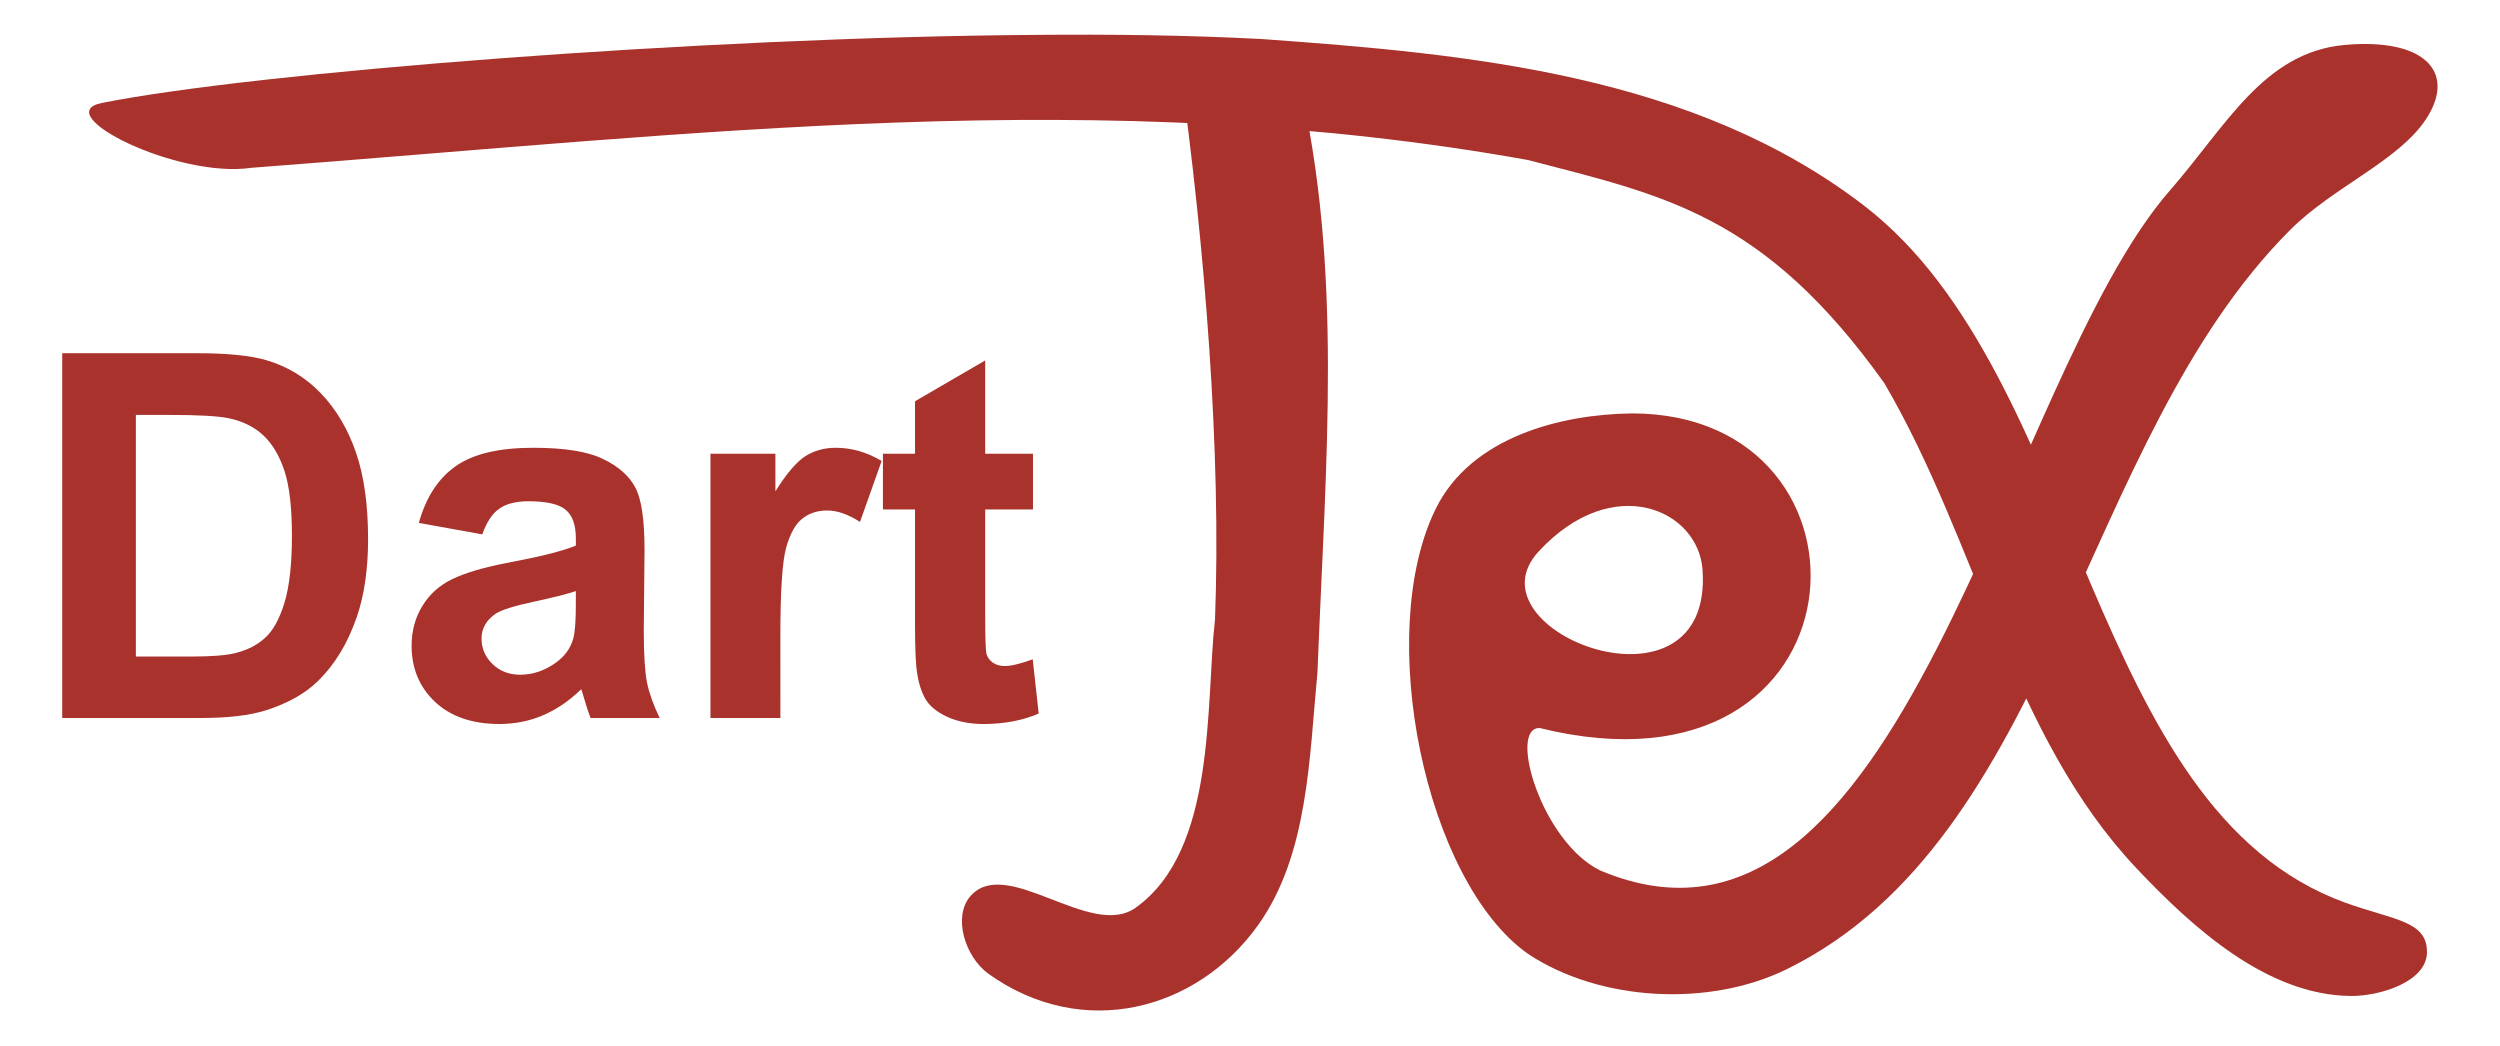
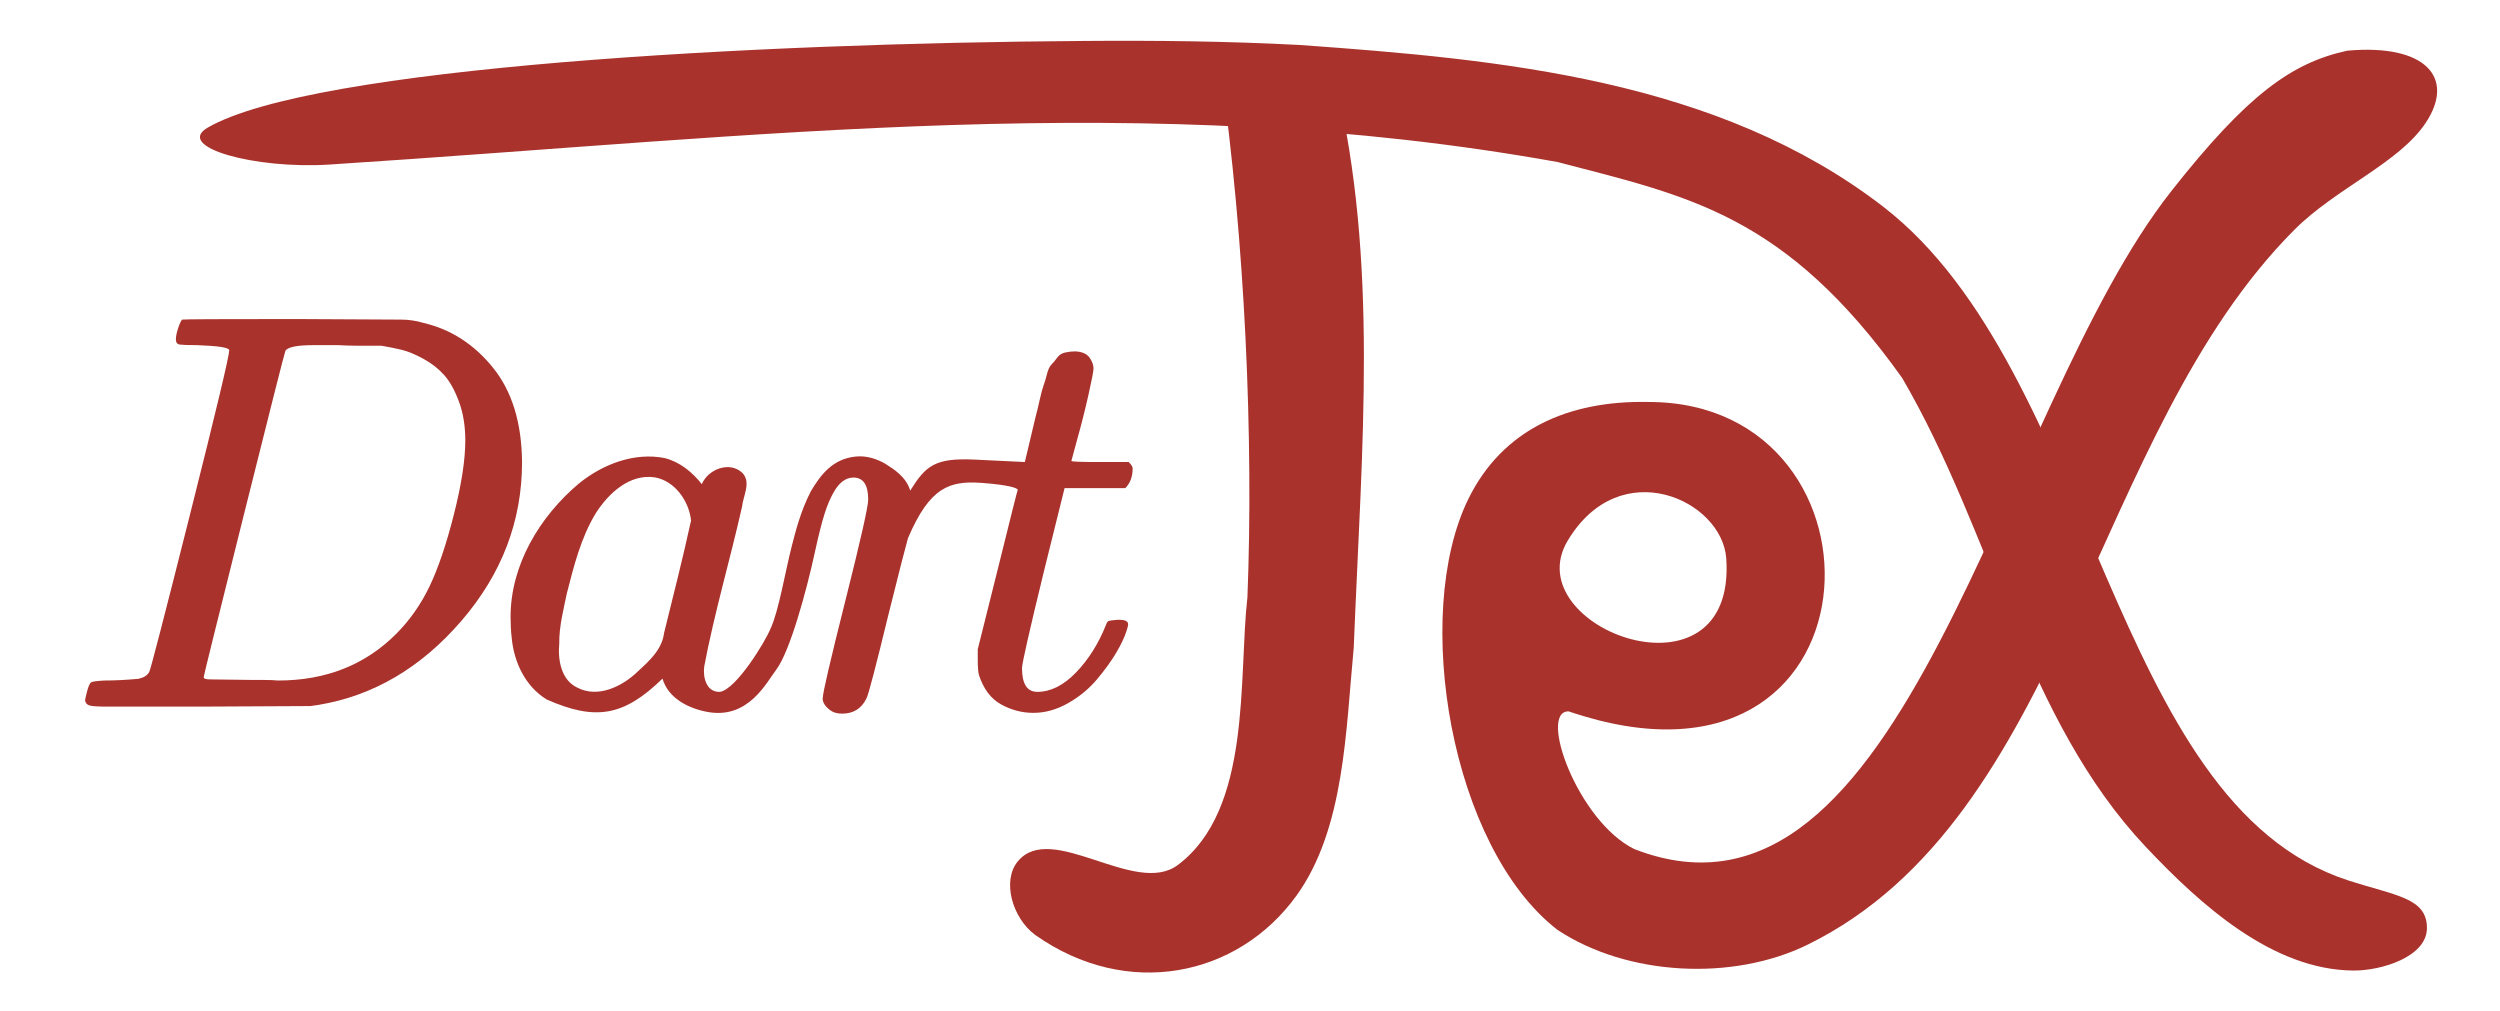
- <svg xmlns="http://www.w3.org/2000/svg" width="177mm" height="74mm" viewBox="0 0 177 74" version="1.1" id="svg5" xml:space="preserve">
+ <svg xmlns="http://www.w3.org/2000/svg" width="183mm" height="74mm" viewBox="0 0 183 74" version="1.1" id="svg5" xml:space="preserve">
  <defs id="defs2">
    <rect x="53.022" y="477.195" width="712.394" height="275.985" id="rect1189" />
  </defs>
  <g id="layer2">
-     <path id="path989" style="opacity:1;fill:#aa322c;fill-opacity:1;stroke:#000000;stroke-width:0" d="M 73.458,2.469 C 49.527,2.626 17.93,5.144 7.21,7.289 3.415,8.049 12.503,12.658 17.81,11.88 49.649,9.472 78.022,5.915 108.196,11.332 c 9.563,2.506 16.652,3.795 25.219,15.803 6.653,11.388 8.991,24.948 17.839,34.331 4.039,4.283 9.28,8.988 15.166,9.049 2.074,0.022 5.379,-1.002 5.41,-3.077 0.034,-2.262 -2.363,-2.287 -5.796,-3.532 C 147.737,57.271 147.572,26.656 132.06,14.624 119.96,5.273 104.035,3.816 89.296,2.762 84.022,2.485 78.739,2.425 73.458,2.469 Z" />
-     <path id="path1087" style="opacity:1;fill:#aa322c;fill-opacity:1;stroke:#000000;stroke-width:0" d="m 83.509,4.545 c 1.825,13.012 2.964,27.634 2.513,39.324 -0.676,5.972 0.126,16.323 -5.63,20.405 -3.192,2.263 -9.178,-3.78 -11.711,-0.798 -1.209,1.424 -0.389,4.217 1.283,5.457 6.706,4.799 14.811,2.592 19.113,-3.44 3.55,-4.978 3.617,-11.824 4.197,-17.855 0.6,-15.228 1.827,-28.569 -1.33,-42.1 C 90.575,3.994 84.722,3.141 83.509,4.545 Z" />
-     <path id="path1089" style="opacity:1;fill:#aa322c;fill-opacity:1;stroke:#000000;stroke-width:0" d="m 153.642,13.469 c -11.871,13.589 -18.895,57.238 -40.356,48.156 -4.133,-2.018 -6.538,-10.127 -4.278,-10.081 23.506,5.812 25.08,-22.265 6.541,-22.275 -5.07,0.062 -11.389,1.679 -13.889,6.733 -4.373,8.837 -0.767,26.4 6.535,31.542 5.101,3.373 12.828,3.773 18.315,1.072 18.931,-9.316 20.718,-37.386 35.618,-52.323 3.046,-3.054 7.66,-4.881 9.62,-7.837 2.186,-3.296 -0.012,-5.79 -5.747,-5.274 -5.735,0.516 -8.396,5.751 -12.359,10.287 z m -33.101,26.879 c 0.767,11.08 -16.869,4.373 -11.602,-1.308 5.267,-5.681 11.308,-2.951 11.602,1.308 z" />
-     <path d="m 4.405,25.007 h 9.532 q 3.224,0 4.916,0.493 2.273,0.67 3.894,2.378 1.621,1.709 2.467,4.193 0.846,2.467 0.846,6.096 0,3.189 -0.793,5.497 -0.969,2.819 -2.766,4.563 -1.357,1.321 -3.665,2.061 -1.727,0.546 -4.616,0.546 H 4.405 Z m 5.215,4.369 v 17.108 h 3.894 q 2.185,0 3.154,-0.247 1.269,-0.317 2.097,-1.075 0.846,-0.758 1.374,-2.484 0.529,-1.744 0.529,-4.739 0,-2.995 -0.529,-4.598 -0.529,-1.603 -1.48,-2.502 -0.951,-0.899 -2.414,-1.216 -1.092,-0.247 -4.281,-0.247 z" style="font-weight:bold;font-size:64px;font-family:Arial;-inkscape-font-specification:'Arial Bold';white-space:pre;fill:#aa322c;stroke:#000000;stroke-width:0;fill-opacity:1" id="path1613" />
-     <path d="m 34.145,37.833 -4.493,-0.81 q 0.758,-2.713 2.608,-4.017 1.85,-1.304 5.497,-1.304 3.312,0 4.933,0.793 1.621,0.775 2.273,1.991 0.67,1.198 0.67,4.422 l -0.053,5.779 q 0,2.467 0.229,3.647 0.247,1.163 0.899,2.502 h -4.898 Q 41.615,50.342 41.333,49.373 41.21,48.933 41.157,48.792 q -1.269,1.233 -2.713,1.85 -1.445,0.617 -3.083,0.617 -2.889,0 -4.563,-1.568 -1.656,-1.568 -1.656,-3.964 0,-1.586 0.758,-2.819 0.758,-1.251 2.114,-1.903 1.374,-0.67 3.947,-1.163 3.471,-0.652 4.81,-1.216 V 38.133 q 0,-1.427 -0.705,-2.026 -0.705,-0.617 -2.66,-0.617 -1.321,0 -2.061,0.529 -0.74,0.511 -1.198,1.815 z m 6.625,4.017 q -0.951,0.317 -3.013,0.758 -2.061,0.44 -2.696,0.863 -0.969,0.687 -0.969,1.744 0,1.039 0.775,1.797 0.775,0.758 1.973,0.758 1.339,0 2.555,-0.881 0.899,-0.67 1.18,-1.639 0.194,-0.634 0.194,-2.414 z" style="font-weight:bold;font-size:64px;font-family:Arial;-inkscape-font-specification:'Arial Bold';white-space:pre;fill:#aa322c;stroke:#000000;stroke-width:0;fill-opacity:1" id="path1615" />
-     <path d="M 55.252,50.835 H 50.301 V 32.125 h 4.598 v 2.66 q 1.18,-1.885 2.114,-2.484 0.951,-0.599 2.149,-0.599 1.691,0 3.259,0.934 l -1.533,4.317 q -1.251,-0.81 -2.326,-0.81 -1.039,0 -1.762,0.581 -0.722,0.564 -1.145,2.061 -0.405,1.498 -0.405,6.272 z" style="font-weight:bold;font-size:64px;font-family:Arial;-inkscape-font-specification:'Arial Bold';white-space:pre;fill:#aa322c;stroke:#000000;stroke-width:0;fill-opacity:1" id="path1617" />
-     <path d="m 73.135,32.125 v 3.947 h -3.383 v 7.541 q 0,2.29 0.088,2.678 0.106,0.37 0.44,0.617 0.352,0.247 0.846,0.247 0.687,0 1.991,-0.476 l 0.423,3.841 q -1.727,0.74 -3.911,0.74 -1.339,0 -2.414,-0.44 -1.075,-0.458 -1.586,-1.163 Q 65.136,48.933 64.942,47.717 64.784,46.854 64.784,44.229 v -8.157 h -2.273 v -3.947 h 2.273 v -3.717 l 4.968,-2.889 v 6.607 z" style="font-weight:bold;font-size:64px;font-family:Arial;-inkscape-font-specification:'Arial Bold';white-space:pre;fill:#aa322c;stroke:#000000;stroke-width:0;fill-opacity:1" id="path1619" />
+     <path id="path989" style="opacity:1;fill:#aa322c;fill-opacity:1;stroke:#000000;stroke-width:0" d="M 79.279,2.998 C 55.348,3.155 22.899,4.892 15.206,9.34 12.756,10.757 18.643,12.397 24.117,12.045 55.982,9.99 83.843,6.444 114.017,11.861 c 9.563,2.506 16.652,3.795 25.219,15.803 6.653,11.388 8.991,24.948 17.839,34.331 4.039,4.283 9.28,8.988 15.166,9.049 2.074,0.022 5.379,-1.002 5.41,-3.077 0.034,-2.262 -2.323,-2.401 -5.796,-3.532 C 154.452,58.769 153.392,27.185 137.881,15.153 125.781,5.802 109.856,4.345 95.117,3.291 89.843,3.014 84.559,2.954 79.279,2.998 Z" />
+     <path id="path1087" style="opacity:1;fill:#aa322c;fill-opacity:1;stroke:#000000;stroke-width:0" d="m 89.329,4.909 c 1.825,12.839 2.434,27.267 1.983,38.801 -0.676,5.892 0.351,15.536 -5.101,19.611 -3.112,2.327 -9.251,-3.257 -11.711,-0.265 -1.177,1.432 -0.389,4.16 1.283,5.385 6.706,4.735 14.811,3.079 19.113,-2.873 3.55,-4.911 3.617,-12.189 4.197,-18.14 C 99.694,32.402 100.921,19.238 97.764,5.888 96.395,4.364 90.543,3.523 89.329,4.909 Z" />
+     <path id="path1089" style="opacity:1;fill:#aa322c;fill-opacity:1;stroke:#000000;stroke-width:0" d="m 158.934,13.998 c -12.699,16.108 -19.458,55.866 -39.298,48.156 -4.133,-2.018 -7.067,-10.127 -4.808,-10.081 23.336,7.962 24.402,-22.638 5.863,-22.648 -5.932,-0.129 -10.729,2.042 -13.211,7.105 -4.15,8.464 -1.288,25.506 6.535,31.542 5.101,3.373 12.828,3.773 18.315,1.072 18.931,-9.316 20.718,-37.386 35.618,-52.323 3.046,-3.054 7.66,-4.881 9.62,-7.837 2.186,-3.296 -0.012,-5.79 -5.747,-5.274 -4.096,0.888 -7.342,3.253 -12.888,10.287 z m -32.572,26.879 c 0.767,11.08 -15.454,5.118 -11.602,-1.308 3.852,-6.426 11.308,-2.951 11.602,1.308 z" />
+     <g transform="matrix(0.04153976,0,0,-0.04153976,2.772434,43.00188)" id="g3280" style="fill:#aa322c;fill-opacity:1">
+       <g fill="#000000" stroke-width="0" transform="translate(0,-210)" data-token="D" id="g3266" style="fill:#aa322c;fill-opacity:1">
+         <path id="use3264" d="m 337.196,628 c 0,4.667 -19,7.667 -57,9 -15.333,0 -25.333,0.333 -30,1 -4.667,0.667 -7,3.667 -7,9 0,5.333 1.333,12 4,20 2.667,8 5,13 7,15 1.333,0.667 67.667,1 199,1 111.333,-0.667 173.667,-1 187,-1 13.333,0 26.667,-2 40,-6 48,-11.333 88.667,-37.667 122,-79 33.333,-41.333 50.333,-96.667 51,-166 0,-104 -35.667,-197.333 -107,-280 -71.333,-82.667 -155.333,-132 -252,-148 l -14,-2 -194,-1 h -111 -53 c -16,0 -26.333,0.667 -31,2 -4.667,1.333 -7.333,4.333 -8,9 0,1.333 1,6 3,14 2.667,10.667 5.333,16.667 8,18 2.667,1.333 10.333,2.333 23,3 18,0 38,1 60,3 9.333,2 15.667,6 19,12 2,2.667 26,95.333 72,278 46,182.667 69,279 69,289 z m 416,-159 c 0,25.333 -3.667,48 -11,68 -7.333,20 -16,35.667 -26,47 -10,11.333 -22.333,21 -37,29 -14.667,8 -27.667,13.333 -39,16 -11.333,2.667 -23,5 -35,7 h -14 -29 c -11.333,0 -22.333,0.333 -33,1 h -43 c -29.333,0 -46,-3.333 -50,-10 -1.333,-2.667 -25.667,-98.667 -73,-288 -47.333,-189.333 -71,-285 -71,-287 0,-2.667 3.667,-4 11,-4 7.333,0 33,-0.333 77,-1 h 19 c 9.333,0 17.333,-0.333 24,-1 84,0 153.333,27.333 208,82 24,24 43.667,52 59,84 15.333,32 29.667,74.333 43,127 13.333,52.667 20,96 20,130 z" style="fill:#aa322c;fill-opacity:1" />
+       </g>
+       <g fill="#000000" stroke-width="0" transform="translate(800,-210)" data-token="a" id="g3270" style="fill:#aa322c;fill-opacity:1">
+         <path id="use3268" style="fill:#aa322c;fill-opacity:1" d="m 1028.222,626.022 c -6,0 -11.99,-0.676 -17.99,-2.01 -6,-1.333 -10.686,-4.353 -14.02,-9.02 -3.333,-4.667 -6.667,-8.676 -10,-12.01 -3.333,-3.333 -5.99,-8.961 -7.99,-16.961 -2,-8 -4.029,-14.667 -6.029,-20 -2,-5.333 -4.294,-14.029 -6.961,-26.029 -2.667,-12 -5.01,-21.637 -7.01,-28.971 l -19.02,-80 -89.02,4.314 c -69.21,3.143 -85.494,-10.598 -112.99,-54.657 -7.323,24.308 -28.05,37.302 -45,47.99 -14.667,8 -31.793,13.939 -51.029,12.01 -40.299,-4.041 -61.413,-31.555 -78.971,-61.029 -18.301,-35.395 -27.277,-71.886 -33.594,-96.348 -11.26,-43.711 -23.377,-116.506 -37.746,-146.304 -9.36,-23.166 -60.293,-106.394 -88.857,-110.975 -24.086,-0.988 -30.365,25.731 -27.745,44.853 17.936,94.768 45.461,187.399 66.618,281.471 1.889,19.162 16.583,43.044 0.49,59.608 -22.322,21.173 -60.441,6.477 -71.373,-19.951 -16.65,21.111 -38.726,39.283 -65.245,45.931 C 250.852,448.768 194.886,426.929 153.271,393.081 84.275,334.963 32.504,249.226 32.977,157.002 32.979,145.04 33.566,133.05 34.987,121.169 38.872,78.318 59.07,35.385 96.801,12.492 182.444,-25.203 232.285,-17.299 300.673,49.355 c 10.036,-34.46 45.723,-52.754 79.951,-58.824 71.114,-12.61 102.591,50.787 120.686,74.853 23.945,31.847 52.95,138.088 67.416,204.676 14.466,66.588 22.437,86.951 32.437,105.618 10,18.667 22.029,27.99 36.029,27.99 17.333,0 25.98,-13.02 25.98,-39.02 0,-12 -13.333,-71.01 -40,-177.01 C 596.507,81.64 583.173,24.345 583.173,15.679 c -0.667,-2.667 0.01,-6 2.01,-10 2,-4 5.647,-8.01 10.98,-12.01 5.333,-4 12.363,-6.029 21.029,-6.029 20,0 34.324,9.01 42.99,27.01 3.333,6 16.353,55.686 39.02,149.02 19.333,77.333 30.637,121.657 33.971,132.99 38.793,91.105 74.081,101.255 128.873,97.696 51.56,-3.802 64.455,-9.578 64.686,-12.295 -1.128,-2.281 -12.186,-47.038 -35.519,-141.038 L 856.213,101.022 V 82.983 c 0,-12.667 0.676,-21.627 2.01,-26.961 8,-24.667 20.971,-42.01 38.971,-52.01 18,-10 37.01,-15 57.01,-15 20.667,0 41.029,5.676 61.029,17.01 20,11.333 36.98,25.294 50.98,41.961 14,16.667 25.353,32.343 34.02,47.01 8.667,14.667 14.657,27.324 17.99,37.99 2,6 2.99,10.01 2.99,12.01 0,5.333 -5,7.99 -15,7.99 h -4.02 c -8,-0.667 -13,-1.294 -15,-1.961 -2,-0.667 -3.667,-3.01 -5,-7.01 -13.333,-33.333 -30.99,-61.353 -52.99,-84.02 -22,-22.667 -44.657,-33.971 -67.99,-33.971 -18,0 -27.01,13.961 -27.01,41.961 0,8 13.02,65.343 39.02,172.01 l 35.98,145 h 107.01 c 8.667,8.667 12.99,20.333 12.99,35 0,2.667 -2.343,6.363 -7.01,11.029 h -50.98 c -33.333,0 -50,0.627 -50,1.961 l 10,37.01 c 7.333,26 14,52.353 20,79.02 6,26.667 9.02,42.343 9.02,47.01 0,6 -2.343,12.304 -7.01,18.971 -4.667,6.667 -13,10.363 -25,11.029 z M 287.144,404.012 c 35.469,-6.28 60.197,-41.773 63.873,-76.029 C 336.489,261.549 319.751,195.614 303.418,129.6 299.837,100.266 276.723,79.956 256.261,61.071 229.12,35.257 186.748,14.55 150.477,33.522 121.918,47.097 116.049,82.636 118.761,111.022 c -0.406,30.032 7.354,59.386 13.382,88.627 12.389,48.379 24.792,98.051 50.931,141.127 22.311,34.875 59.428,69.899 104.069,63.235 z" />
+       </g>
+       <g fill="#000000" stroke-width="0" transform="translate(1350,-210)" data-token="r" id="g3274" style="fill:#aa322c;fill-opacity:1" />
+       <g fill="#000000" stroke-width="0" transform="translate(1800,-210)" data-token="t" id="g3278" style="fill:#aa322c;fill-opacity:1" />
+     </g>
  </g>
</svg>
